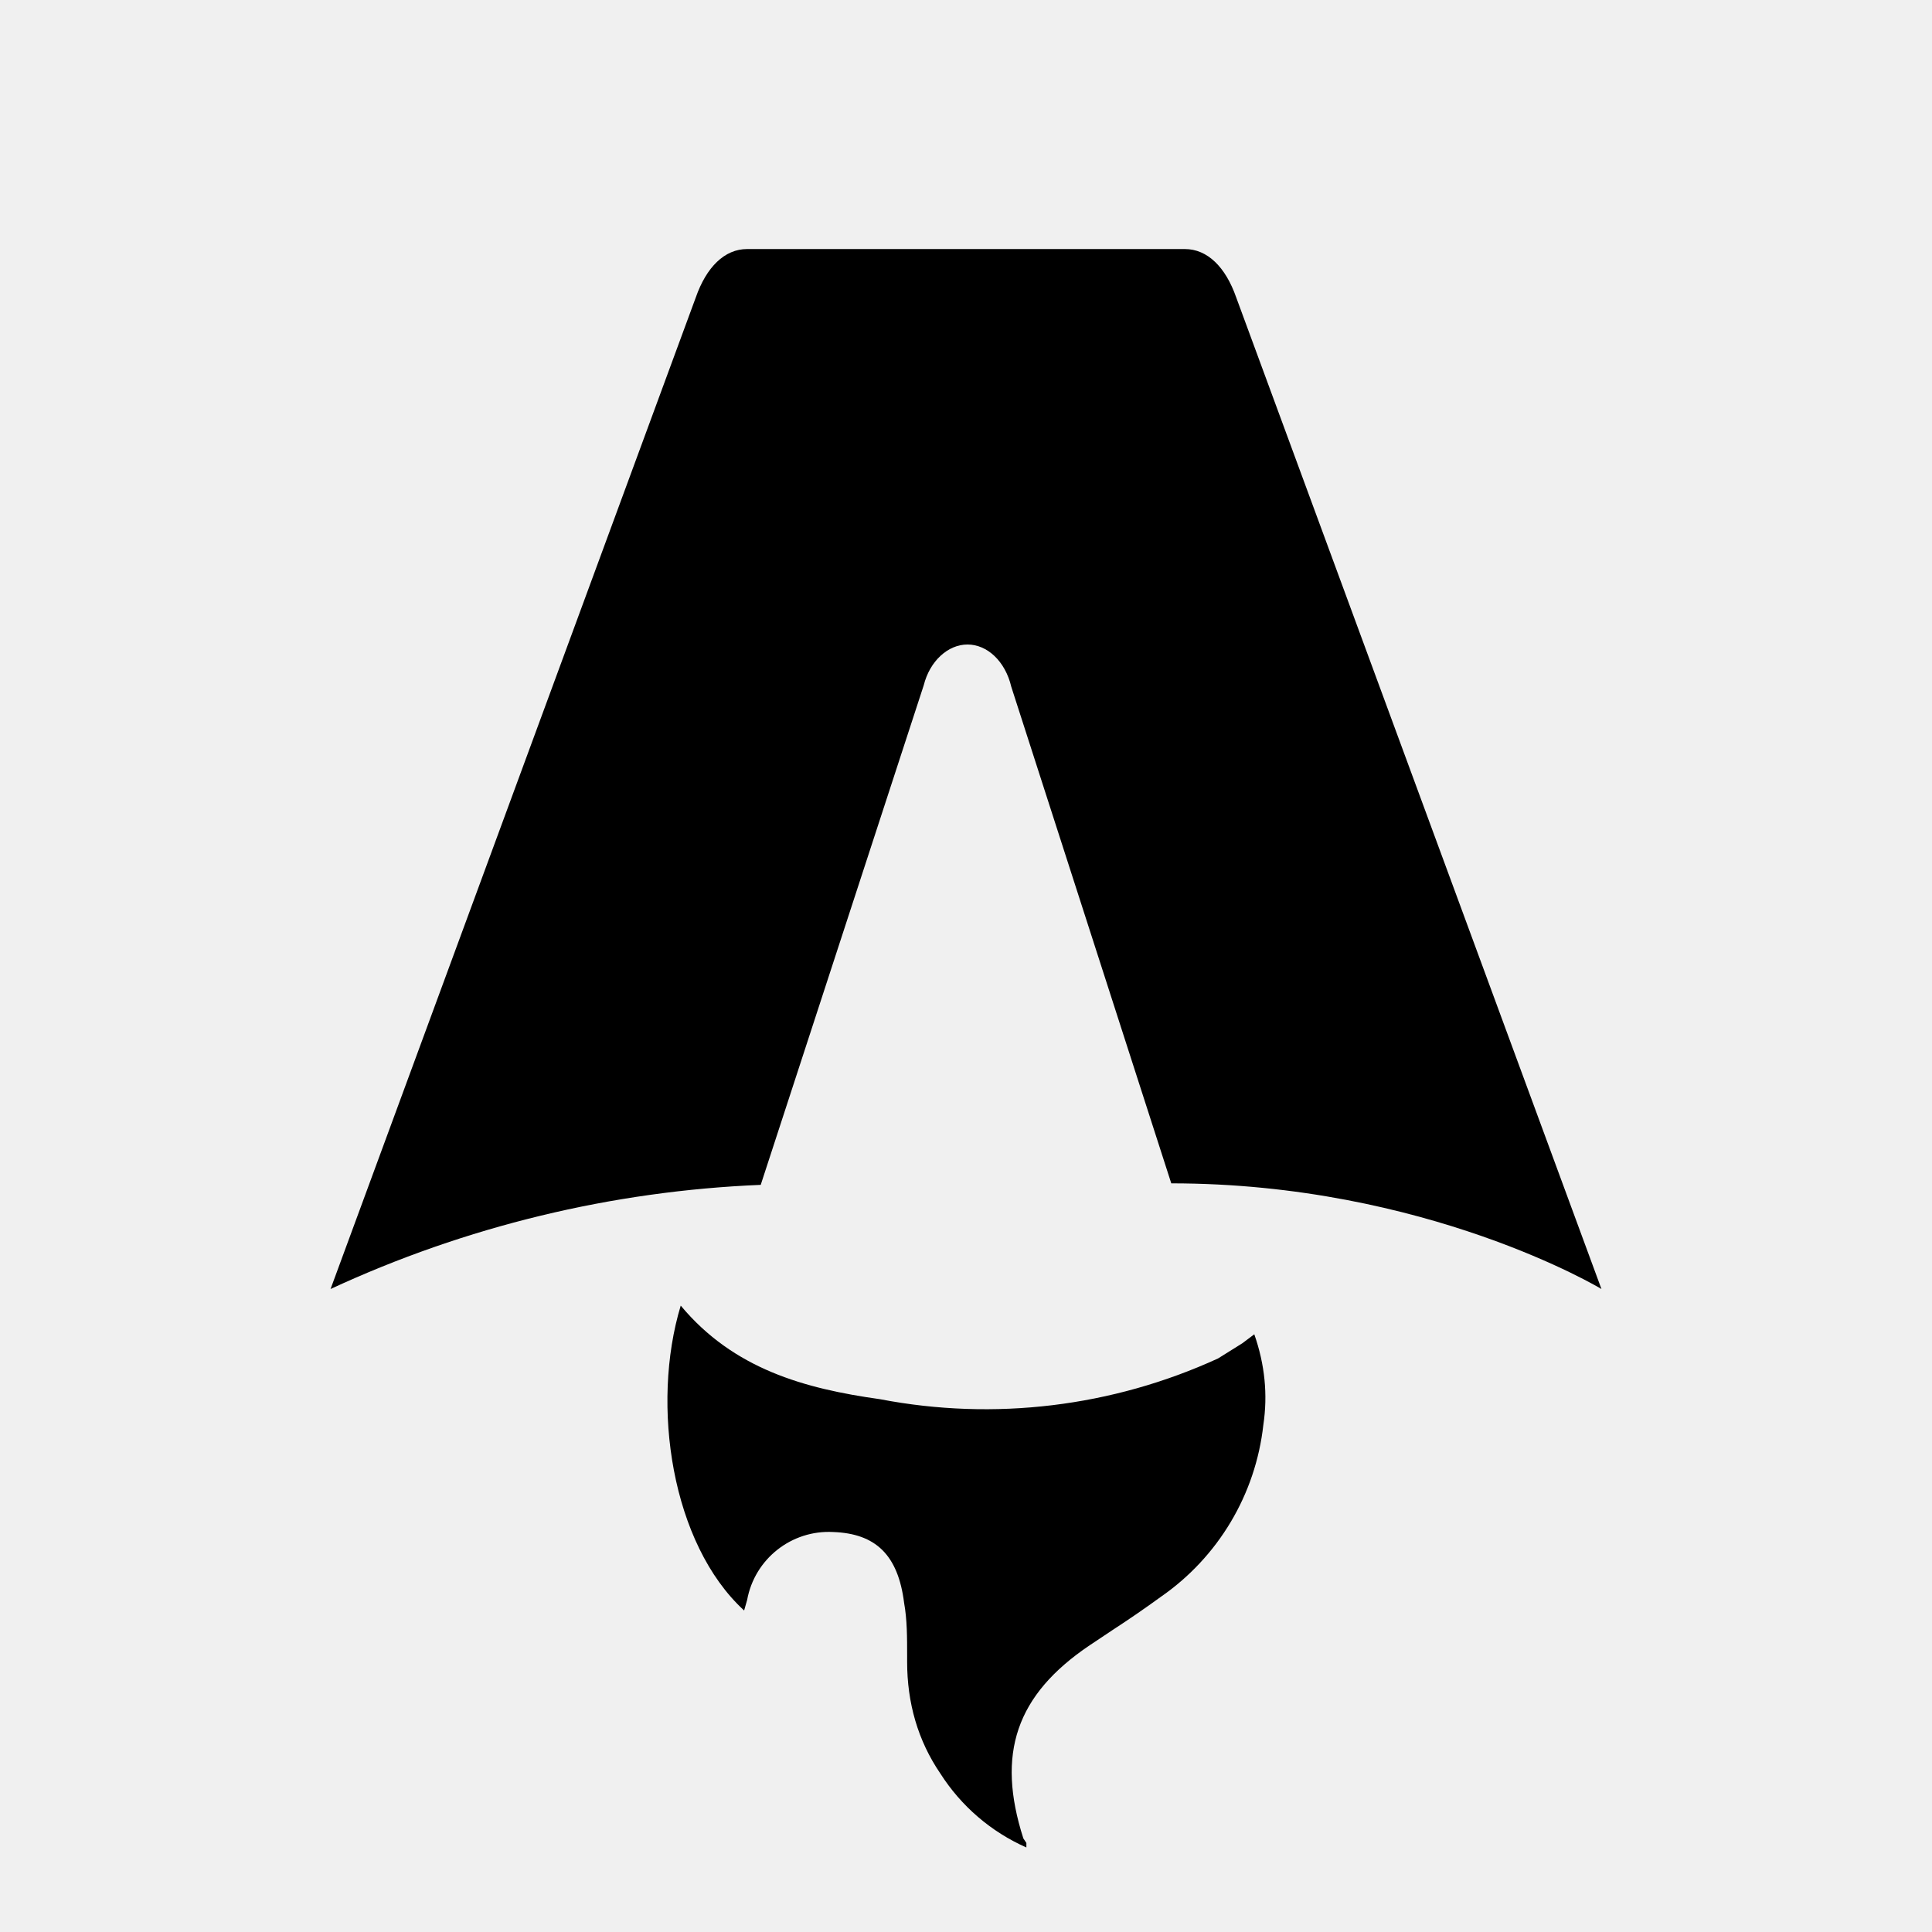
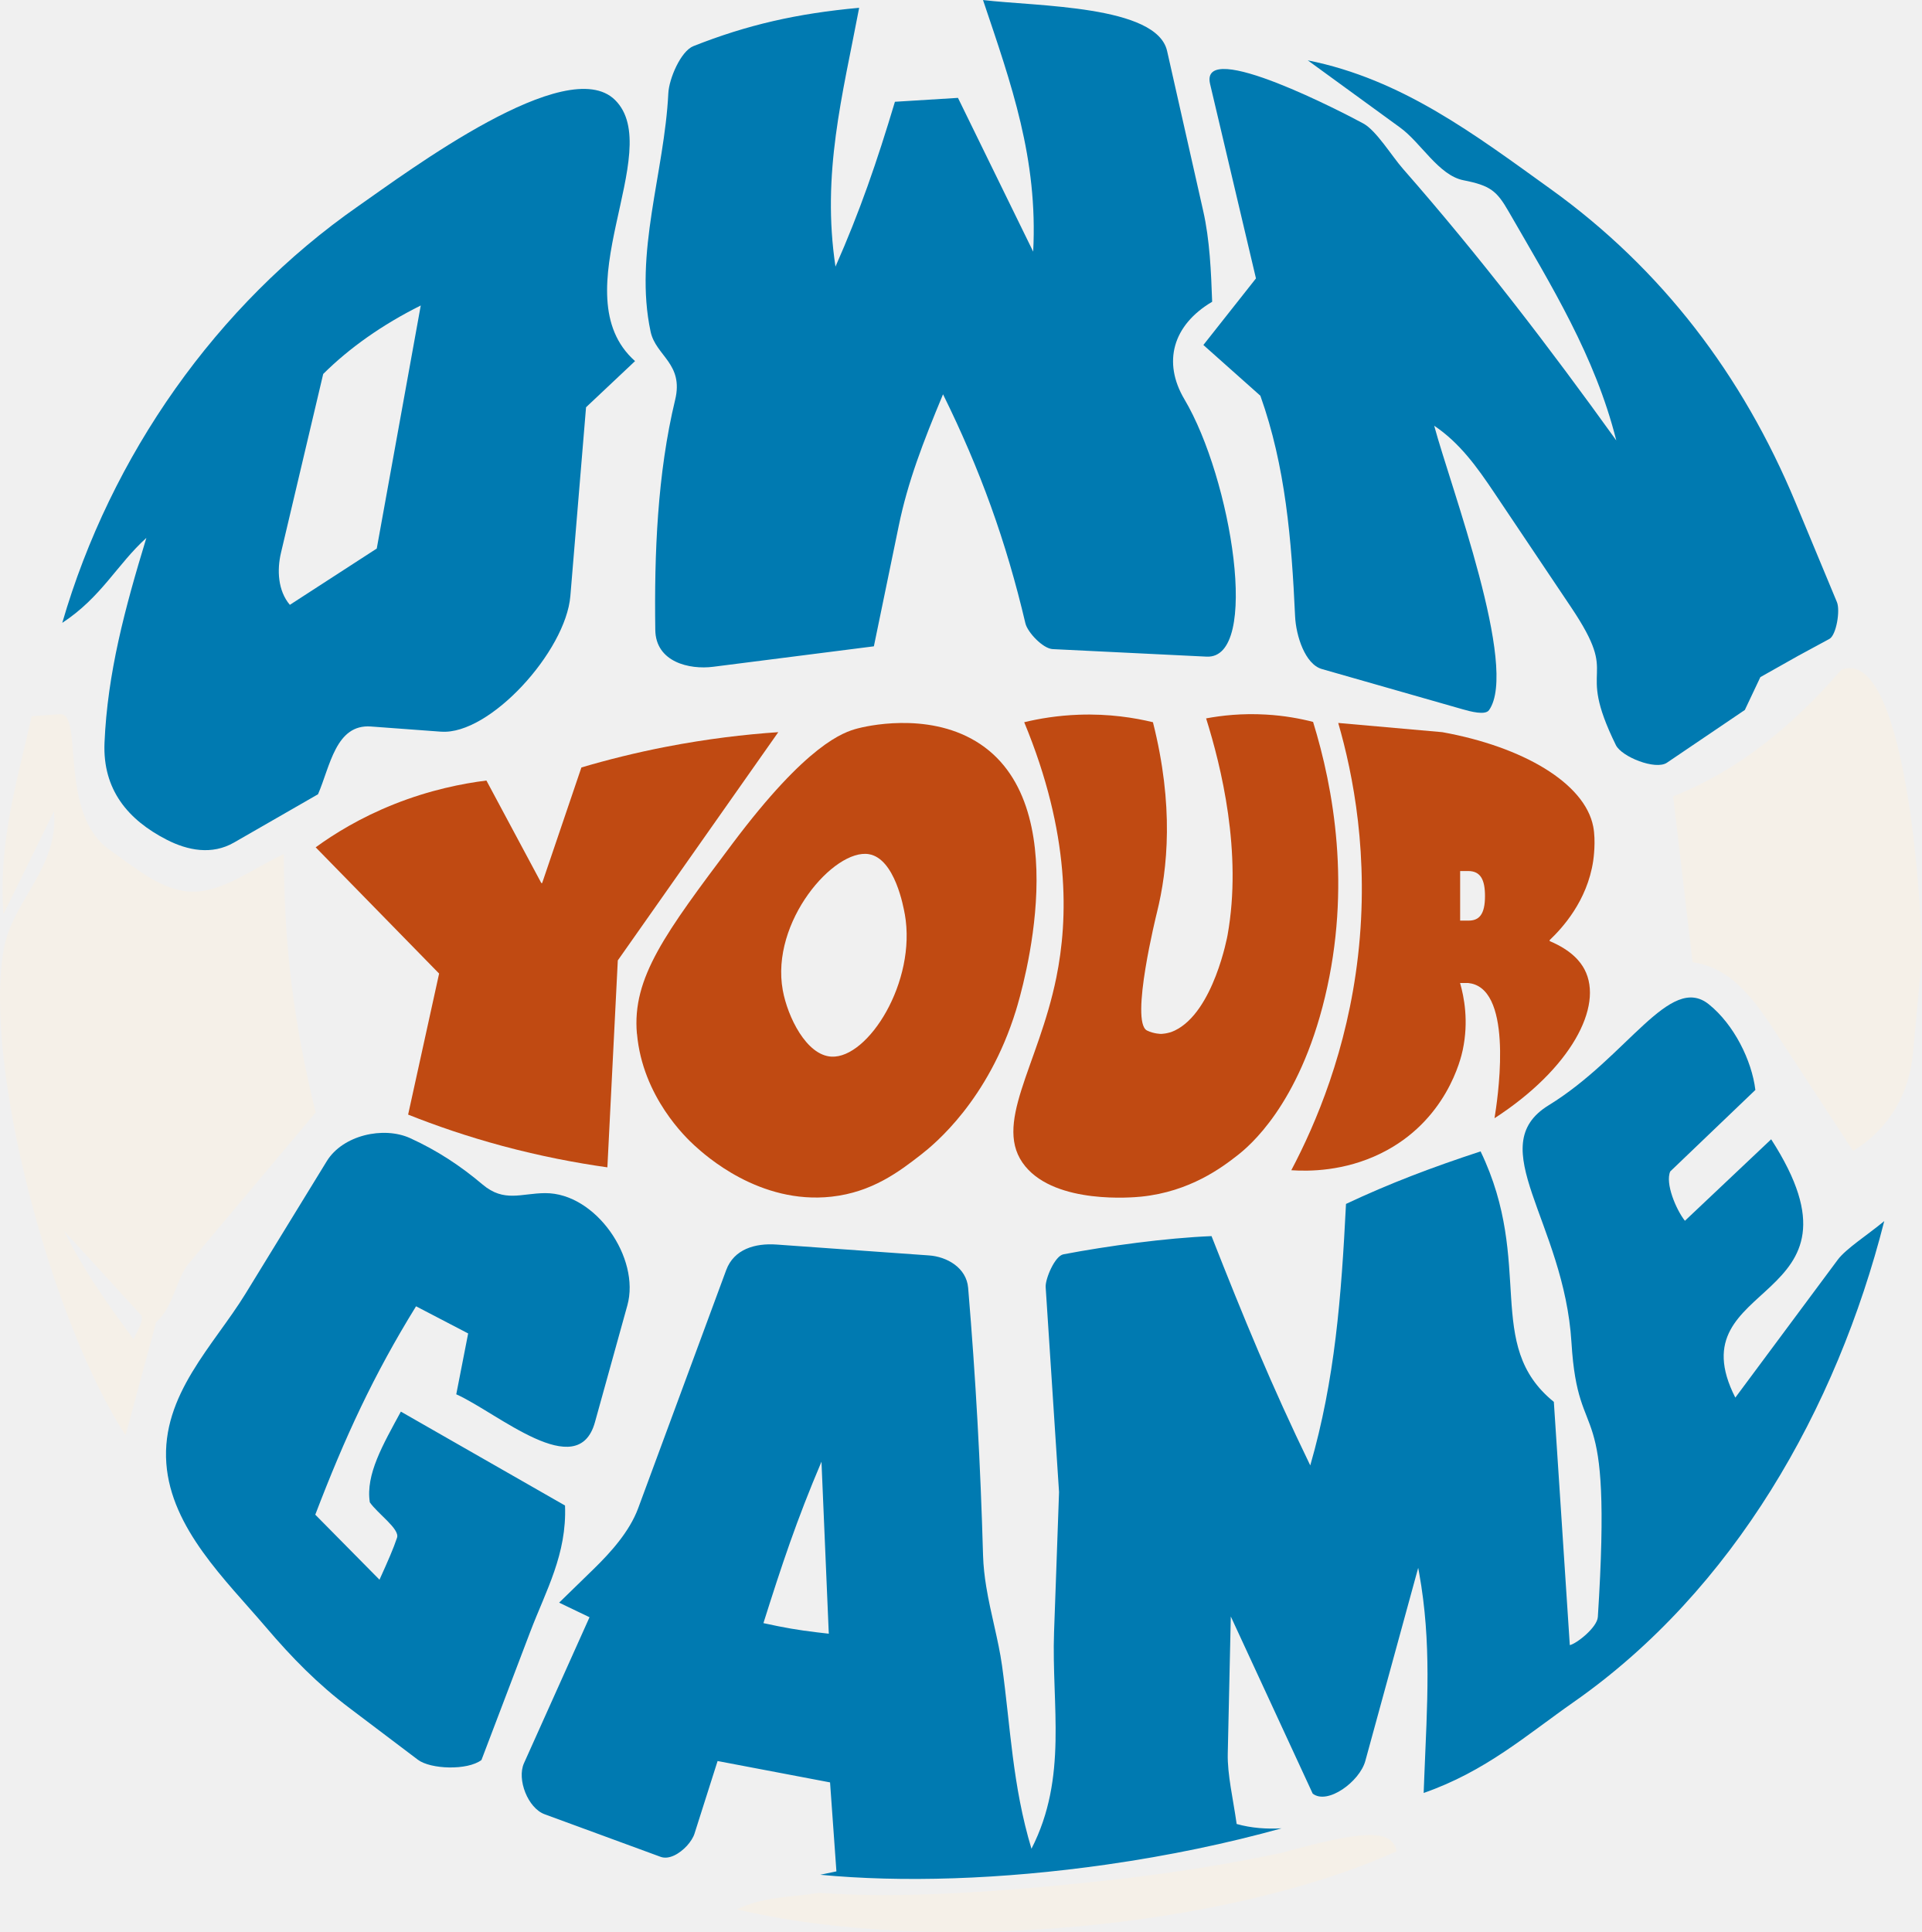
- <svg xmlns="http://www.w3.org/2000/svg" fill="none" viewBox="0 0 128 128">
-   <path d="M50.4 78.5a75.1 75.1 0 0 0-28.5 6.9l24.2-65.7c.7-2 1.9-3.2 3.4-3.2h29c1.5 0 2.7 1.2 3.4 3.2l24.2 65.7s-11.6-7-28.5-7L67 45.5c-.4-1.7-1.6-2.8-2.9-2.8-1.3 0-2.5 1.1-2.9 2.7L50.4 78.5Zm-1.1 28.2Zm-4.2-20.2c-2 6.6-.6 15.8 4.2 20.2a17.5 17.5 0 0 1 .2-.7 5.5 5.5 0 0 1 5.7-4.5c2.8.1 4.3 1.5 4.7 4.7.2 1.1.2 2.3.2 3.5v.4c0 2.7.7 5.2 2.2 7.4a13 13 0 0 0 5.7 4.9v-.3l-.2-.3c-1.8-5.6-.5-9.5 4.4-12.8l1.5-1a73 73 0 0 0 3.2-2.2 16 16 0 0 0 6.8-11.4c.3-2 .1-4-.6-6l-.8.6-1.6 1a37 37 0 0 1-22.4 2.7c-5-.7-9.7-2-13.2-6.2Z" />
-   <style>
-         path { fill: #000; }
-         @media (prefers-color-scheme: dark) {
-             path { fill: #FFF; }
-         }
-     </style>
+ <svg xmlns="http://www.w3.org/2000/svg" id="Layer_1" data-name="Layer 1" viewBox="0 0 492.61 495.27">
+   <defs>
+     
+   </defs>
+   <path fill="#007AB1" d="M471.08,322.96l-26.24,35.32c-15.68-30.81,36.91-23.24,9.19-66.22l-22.11,20.89c-2.27-2.86-5.11-9.63-3.76-12.65l21.82-20.89c-.92-7.58-5.48-16.76-11.91-21.94-10.01-8.07-20.85,13.45-41.07,25.86-17.17,10.54,3.95,29.82,5.84,60.85,1.75,28.64,10.61,10.12,6.76,70.32-.18,2.72-5.47,6.87-7.19,7.23l-4.09-62.36c-18.08-14.64-4.88-35.32-18.78-64.21-12.53,4.11-23.38,8.23-34.5,13.47-1.21,23.95-2.81,44.98-9.16,67.03-10.03-20.68-17.05-37.79-25.31-58.78-11.59.47-26.82,2.53-37.98,4.67-2.22.43-4.67,6.35-4.54,8.4l3.43,52.56-.75,21.15-.53,14.77c-.66,18.76,3.6,37.17-5.79,55.5-4.9-16.27-5.37-31.35-7.55-46.98-.92-6.57-2.91-13.25-4.04-20.18-.43-2.64-.74-5.31-.82-8.03-.66-23.39-1.87-45.3-3.82-68.59-.44-5.21-5.49-8-10.01-8.32l-39.14-2.79c-5.41-.38-10.87,1.14-12.87,6.54l-22.57,61.06c-2.22,6-7.1,11.38-11.39,15.56l-8.87,8.64,7.79,3.74-16.8,37.42c-1.87,4.16,1.01,11.51,5.28,13.08l29.74,10.92c2.19.8,4.9-.82,6.75-2.83.92-1.02,1.63-2.13,1.93-3.08l5.93-18.65,28.83,5.48,1.63,22.81c-1.4.31-2.79.59-4.15.87,20.72,1.98,46.22,1.28,73.45-2.62,16.02-2.29,31.15-5.48,44.83-9.29-3.79.21-7.69-.03-11.53-1.11-.9-6.43-2.4-12.65-2.28-18.01l.78-35.18,20.99,45.4c3.78,2.98,12.03-3.06,13.49-8.36l13.23-48.32.33-1.19c.08.43.16.87.24,1.3,3.23,17.97,2.05,33.82,1.32,52.25-.06,1.37-.11,2.76-.16,4.16,15.92-5.56,26.25-14.77,38.52-23.35,40.88-28.61,67.31-75.07,79.55-123.25-4.36,3.61-9.83,7.08-11.94,9.93ZM209.58,418.47c-5.04-.6-8.49-1.2-13.88-2.38,4.71-14.91,8.47-26.3,14.88-41.38l1.82,42.78.06,1.31c-1.02-.11-1.98-.22-2.88-.33Z" />
+   <path fill="#F5F0E8" d="M358.01,474.58c-43.7,19.68-118.61,26.79-169.09,14.89,6.83-3.31,13.57-3.08,21.11-4.23,20.72,1.51,46.45-.2,73.68-3.18,16.02-1.75,31.15-4.18,44.83-7.09,19.68-5.41,28.28-6.57,29.47-.4Z" />
+   <path fill="#007AB1" d="M224.04,165.68l-41.22,5.25c-6.11.78-14.72-1.2-14.84-9.44-.28-19.5.54-40.13,5.09-58.99,2.25-9.31-4.95-11.23-6.29-17.48-4.3-20.09,3.54-40.77,4.54-61.1.19-3.79,3.21-10.81,6.42-12.09,13.76-5.45,26.51-8.37,42.5-9.83-4.27,22.51-9.66,42.48-6.07,66.35,6.26-14.18,10.59-26.74,15.24-42.26l16.16-1,19.28,39.42c1.24-23.83-5.56-42.83-12.86-64.5,13.85,1.66,44.54,1.32,47.19,13.06l9.26,41.03c1.68,7.42,2.02,15.62,2.29,23.26-10.13,5.98-12.74,15.51-7.11,25,12.07,20.32,19.57,66.65,5.69,65.97l-39.46-1.93c-2.51-.12-6.45-4.32-6.99-6.6-4.95-21.05-11.62-39.47-21.12-58.72-5.13,12.31-9.03,22.44-11.34,33.66l-6.39,30.96Z" />
+   <path fill="#007AB1" d="M374.82,181.79l-35.96-10.28c-4.33-1.24-6.64-8.56-6.87-13.52-.9-19.59-2.46-38.48-8.9-56.54l-14.61-13.01,13.48-17.07-11.76-49.84c-2.86-12.11,35.5,8.06,39.3,10.14,3.33,1.82,7.26,8.32,10.13,11.59,19.83,22.62,37.33,45.5,54.7,69.65-5.45-21.67-16.65-39.66-27.6-58.69-3.03-5.27-4.68-6.66-11.57-8.01-6.36-1.25-10.87-9.59-16.21-13.48l-23.71-17.26c24.15,4.82,42.8,19.01,62.2,32.95,28.58,20.54,49.27,47.79,62.83,80.4l10.62,25.54c.88,2.12-.15,8.46-1.94,9.43l-7.91,4.28-9.78,5.51-3.98,8.42-19.97,13.52c-2.92,1.98-11.61-1.51-13.08-4.5-10.71-21.76,1.57-15.9-11.48-35.34l-19.72-29.39c-4.38-6.53-8.82-12.75-15.38-17.15,4.25,15.8,21.72,62.1,14.05,72.91-.98,1.38-4.81.33-6.85-.25Z" />
+   <path fill="#007AB1" d="M113.1,187.57l-18.01-1.33c-9.04-.67-10.46,10.23-13.57,17.37l-21.54,12.38c-5.64,3.24-11.84,2.05-17.27-.74-9.88-5.07-16.42-12.8-15.92-24.83.76-17.88,5.23-34.48,10.73-52.53-7.52,6.81-11.51,15.19-21.56,21.78,12.45-42.89,39.53-81.51,75.87-106.83,12.99-9.05,53.5-39.36,65.82-27.22,13.22,13.02-14.2,49.76,5.14,66.95l-12.56,11.83-4.02,48.38c-1.18,14.21-20.7,35.7-33.12,34.78ZM74.29,155.06l22.29-14.44,11.28-62.31c-9.92,4.95-18.33,10.92-25.01,17.56l-10.83,45.87c-1.03,4.37-.8,9.69,2.28,13.31Z" />
+   <path fill="#007AB1" d="M94.8,385.12c-1.1-7.14,3.35-14.75,7.96-23.25l42.08,24.07c.49,12.51-4.87,21.74-8.95,32.46l-12.47,32.78c-3.59,2.72-13.04,2.39-16.3-.07l-17.58-13.29c-8.07-6.1-14.65-12.79-21.42-20.74-10.21-11.99-24.25-25.22-25.48-41.92-1.3-17.6,12.15-30.25,20.3-43.53l20.82-33.95c4.11-6.71,14.57-9.02,21.39-5.91,7.02,3.2,12.98,7.17,18.54,11.87s9.94,2.24,16.08,2.22c12.96-.05,24.41,16.66,21.05,28.77l-8.31,29.96c-4.37,15.76-24.99-2.45-35.55-7.16l3.05-15.6-13.36-6.96c-10.9,17.65-18.28,33.66-25.83,53.42l16.46,16.67c2.29-5.06,3.56-7.96,4.5-10.77.75-2.23-4.96-6.14-6.98-9.07Z" />
+   <path fill="#F5F0E8" d="M40.03,338.9l-7.84,29.03C13.49,339.36-4.36,273.74.95,243.37c2.17-12.42,14.21-21,12.89-35.41L.89,234.32c-1.37-18.21,3.41-33.74,7.23-50.71l7.24-.53c6.22-.45-.61,25.54,12.82,34.84,6.23,4.32,13.2,10.43,20.8,10.66,8.16.24,15.86-6.03,23.78-9.62.05,23.49,2.55,43.49,8.16,66.22l-32.64,38.85c-2.92,3.48-4.13,11.63-8.25,14.86ZM31.59,332.14l-15.21-16.65c5.21,10.41,10.92,18.39,17.84,27.82,1.3-2.46,2.79-5.24,1.85-6.27l-4.47-4.9Z" />
+   <path fill="#F5F0E8" d="M475.03,295.04l-19.21-29.41c-5.63-8.62-11.53-17.5-21.93-18.96l-4.99-42.54c17.13-6.77,30.82-18.31,43.14-32.45,17.4-6.56,21.13,68.46,20.51,75.08l-2.18,23.31c-.96,10.27-6.11,19.36-15.35,24.97Z" />
+   <g>
+     <path fill="#C04A12" d="M112.57,249.58c-10.55-10.79-21.1-21.58-31.65-32.37,4.69-3.41,11.36-7.57,20.07-11.04,9.21-3.67,17.55-5.31,23.7-6.08,4.69,8.76,9.38,17.52,14.07,26.28h.22c3.35-9.88,6.71-19.76,10.06-29.63,6.53-1.93,13.81-3.77,21.76-5.31,10.46-2.02,20.13-3.16,28.71-3.74-13.71,19.5-27.42,39.01-41.14,58.51-.89,17.68-1.78,35.37-2.67,53.05-8.02-1.13-17.1-2.85-26.9-5.48-9.09-2.45-17.18-5.25-24.18-8.04,2.65-12.05,5.29-24.1,7.94-36.14Z" />
+     <path fill="#C04A12" d="M163.27,265.02c-1.28-14.41,7.31-25.86,24.48-48.74,19.23-25.63,28.49-28.6,32.12-29.55,1.71-.45,17.55-4.36,30.26,3.29,26.15,15.73,11.84,64.01,10.28,69.08-7.09,22.93-20.84,34.19-24.31,36.89-5.61,4.37-12.55,9.63-22.95,10.78-18.48,2.04-32.39-10.63-35.14-13.14-2.08-1.9-13.29-12.45-14.72-28.61ZM231.93,234.32c-.31-1.74-2.53-14.23-9.19-15.35-8.89-1.5-25.28,17.32-22.08,34.88,1.25,6.84,6.05,16.68,12.48,17.02,9.37.5,21.89-19.17,18.8-36.55Z" />
+     <path fill="#C04A12" d="M262.56,185.14c3.76-.91,8.49-1.72,14-1.92,7.79-.28,14.32.79,18.99,1.92,5.4,21.36,3.82,37.55,1,48.88,0,0-6.97,27.97-2.51,30.16,1.76.86,3.57.86,3.57.86s1.75,0,3.52-.85c10.02-4.79,13.55-24.47,13.55-24.47,3.81-21.25-1.64-43.25-5.5-55.56,3.92-.73,9.17-1.34,15.34-.98,4.75.27,8.83,1.04,12.08,1.88,5.27,17.09,9.82,42.34,3.05,70.53-6.69,27.84-19.58,38.36-22.48,40.62-3.82,2.98-12.09,9.28-24.63,10.55-2.18.22-21.65,1.98-29.69-7.74-8.69-10.51,3.3-25.6,7.94-48.45,3.05-15.01,3.62-36.8-8.24-65.43Z" />
+     <path fill="#C04A12" d="M343.06,185.33c8.89.79,17.78,1.57,26.66,2.36,20.69,3.74,36.51,13.06,38.69,24.17.73,3.72.07,8.35,0,8.82-1.53,10.29-7.95,17.26-11.16,20.31v.26c5.66,2.38,7.92,5.33,8.93,7.26,4.99,9.49-3.58,25.53-23.07,38.15.68-4.17,4.79-30.47-4.98-34.25-.54-.21-1.14-.35-1.79-.42h-2.06c1.03,3.58,2.25,9.78.69,17.16-.45,2.15-4.15,18.25-20.99,26.52-9.43,4.64-18.53,4.62-22.96,4.32,6.28-11.9,14.33-30.75,17.1-54.93,2.93-25.63-1.28-46.63-5.07-59.72ZM376.45,236c2.72,0,4.22-1.57,4.22-6.29,0-4.19-1.13-6.42-4.31-6.42h-2.06v12.71h2.16Z" />
+   </g>
</svg>
